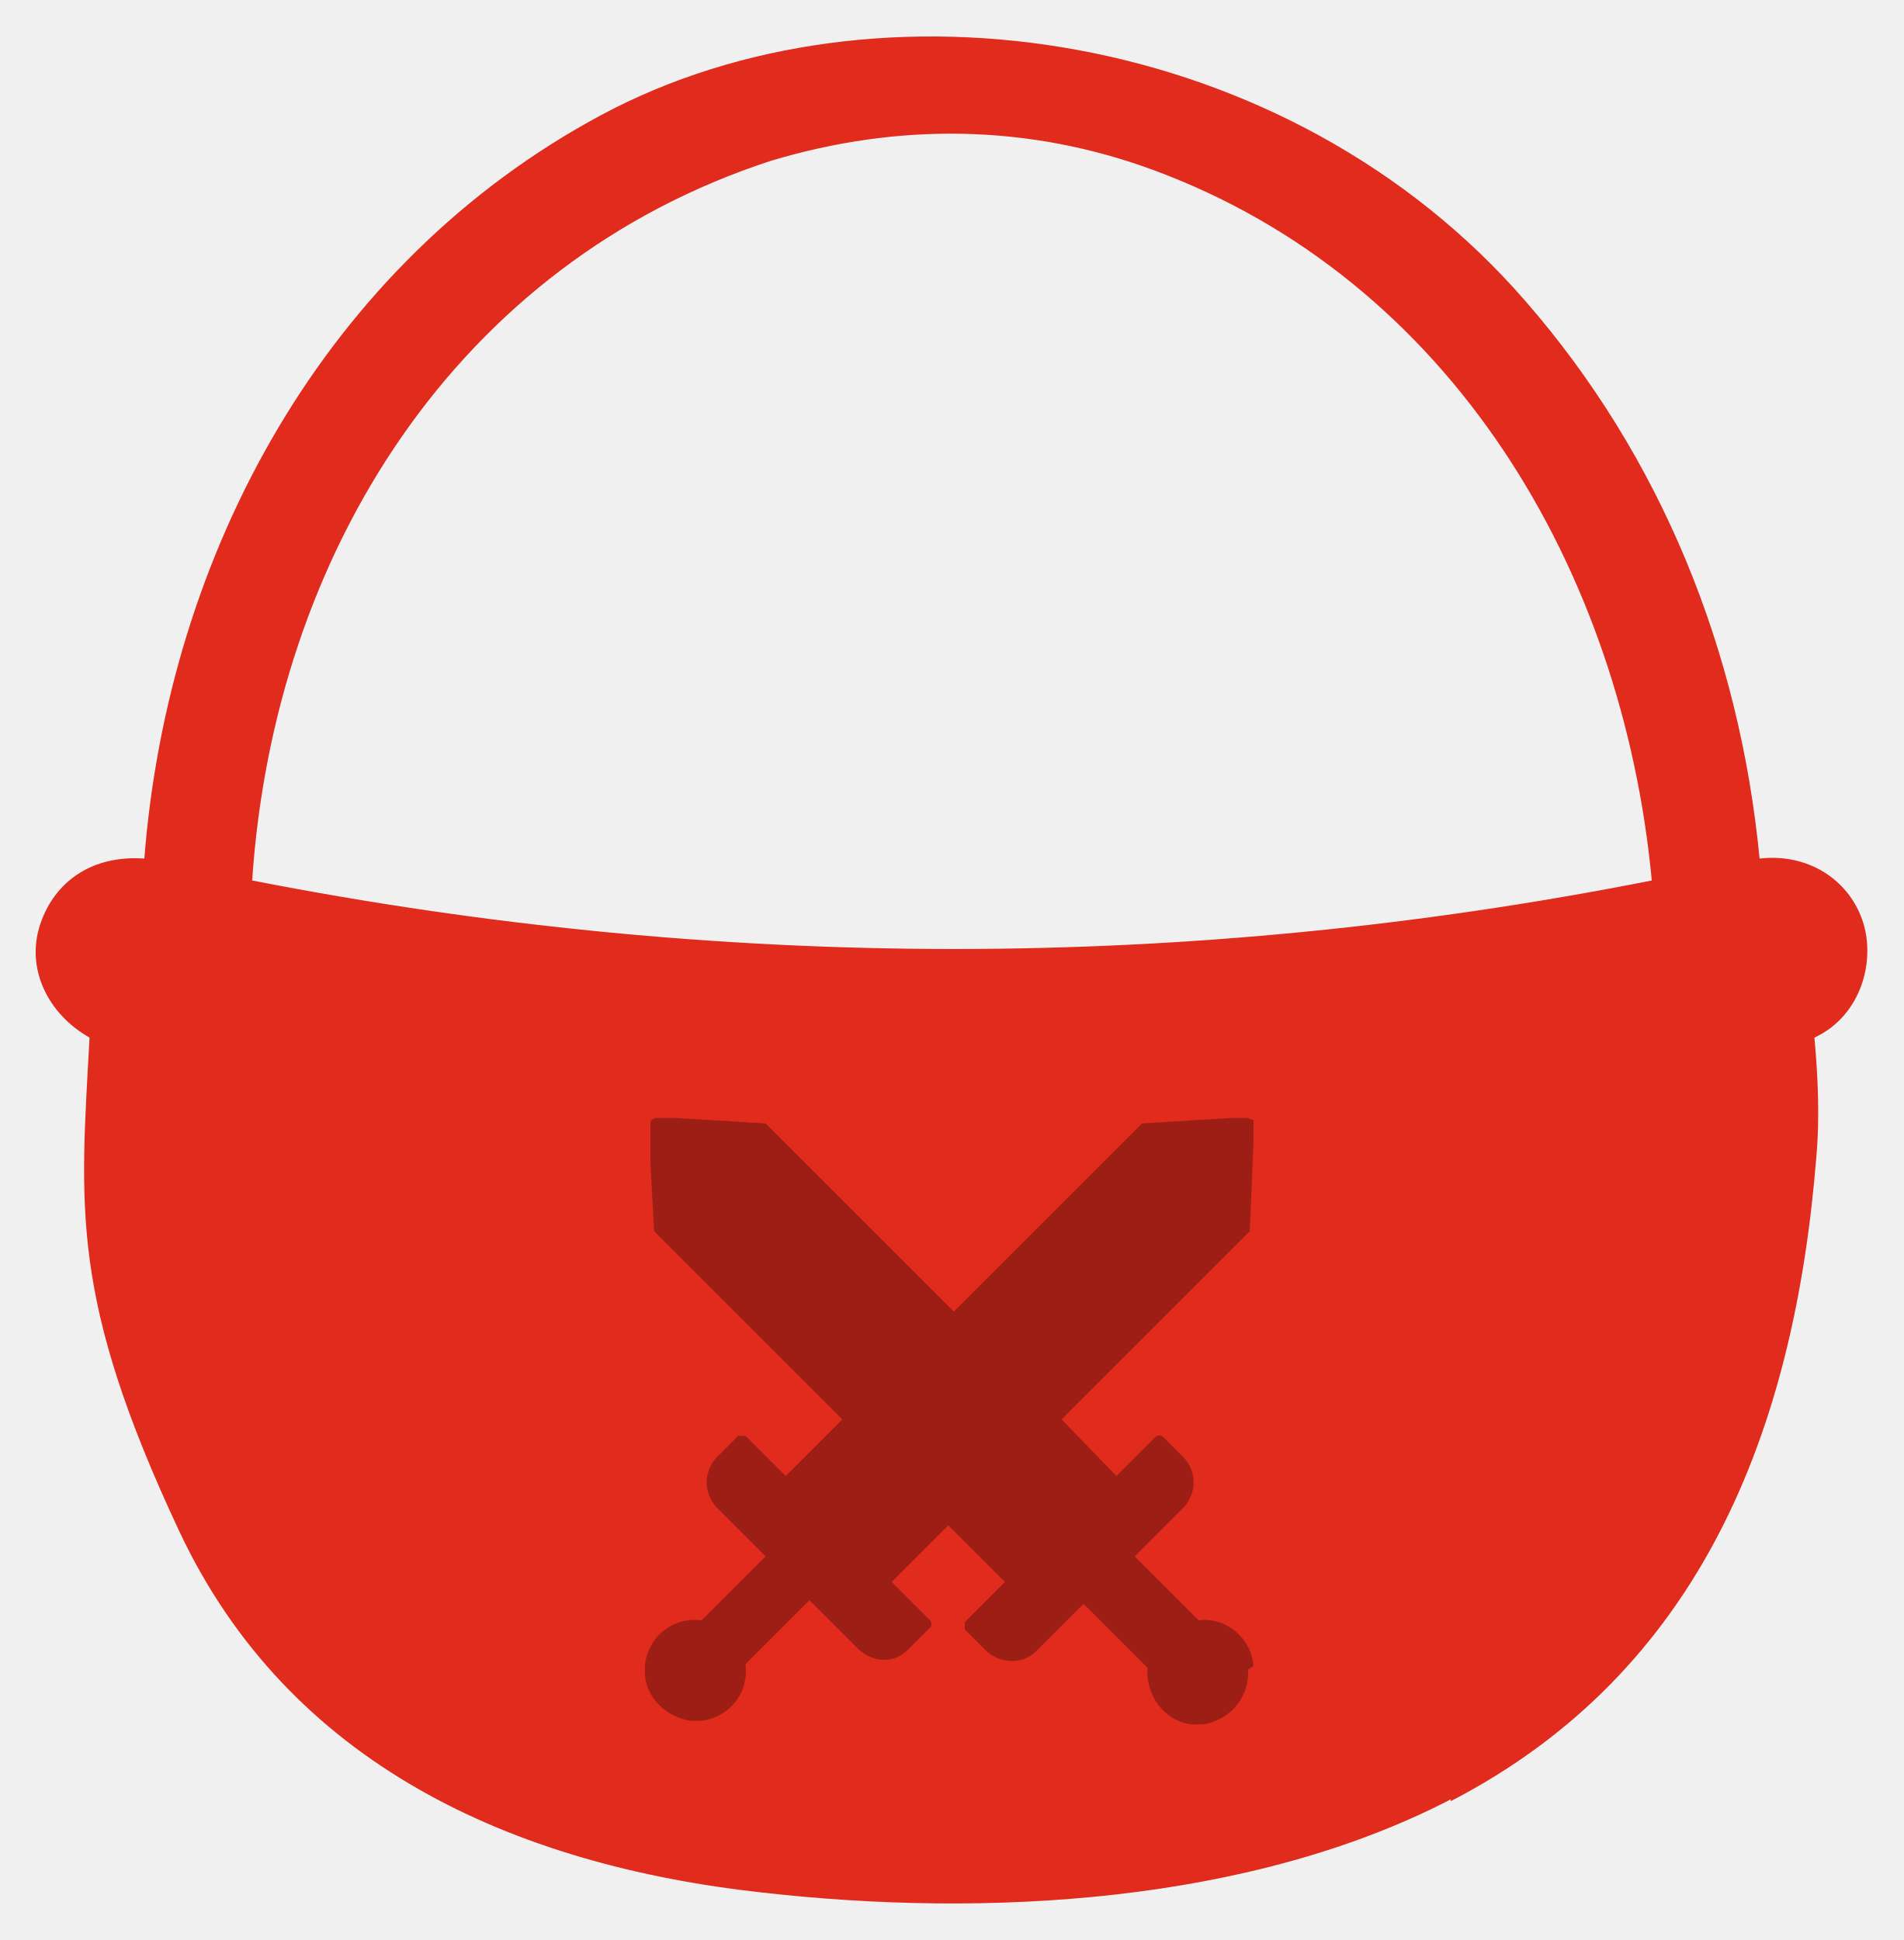
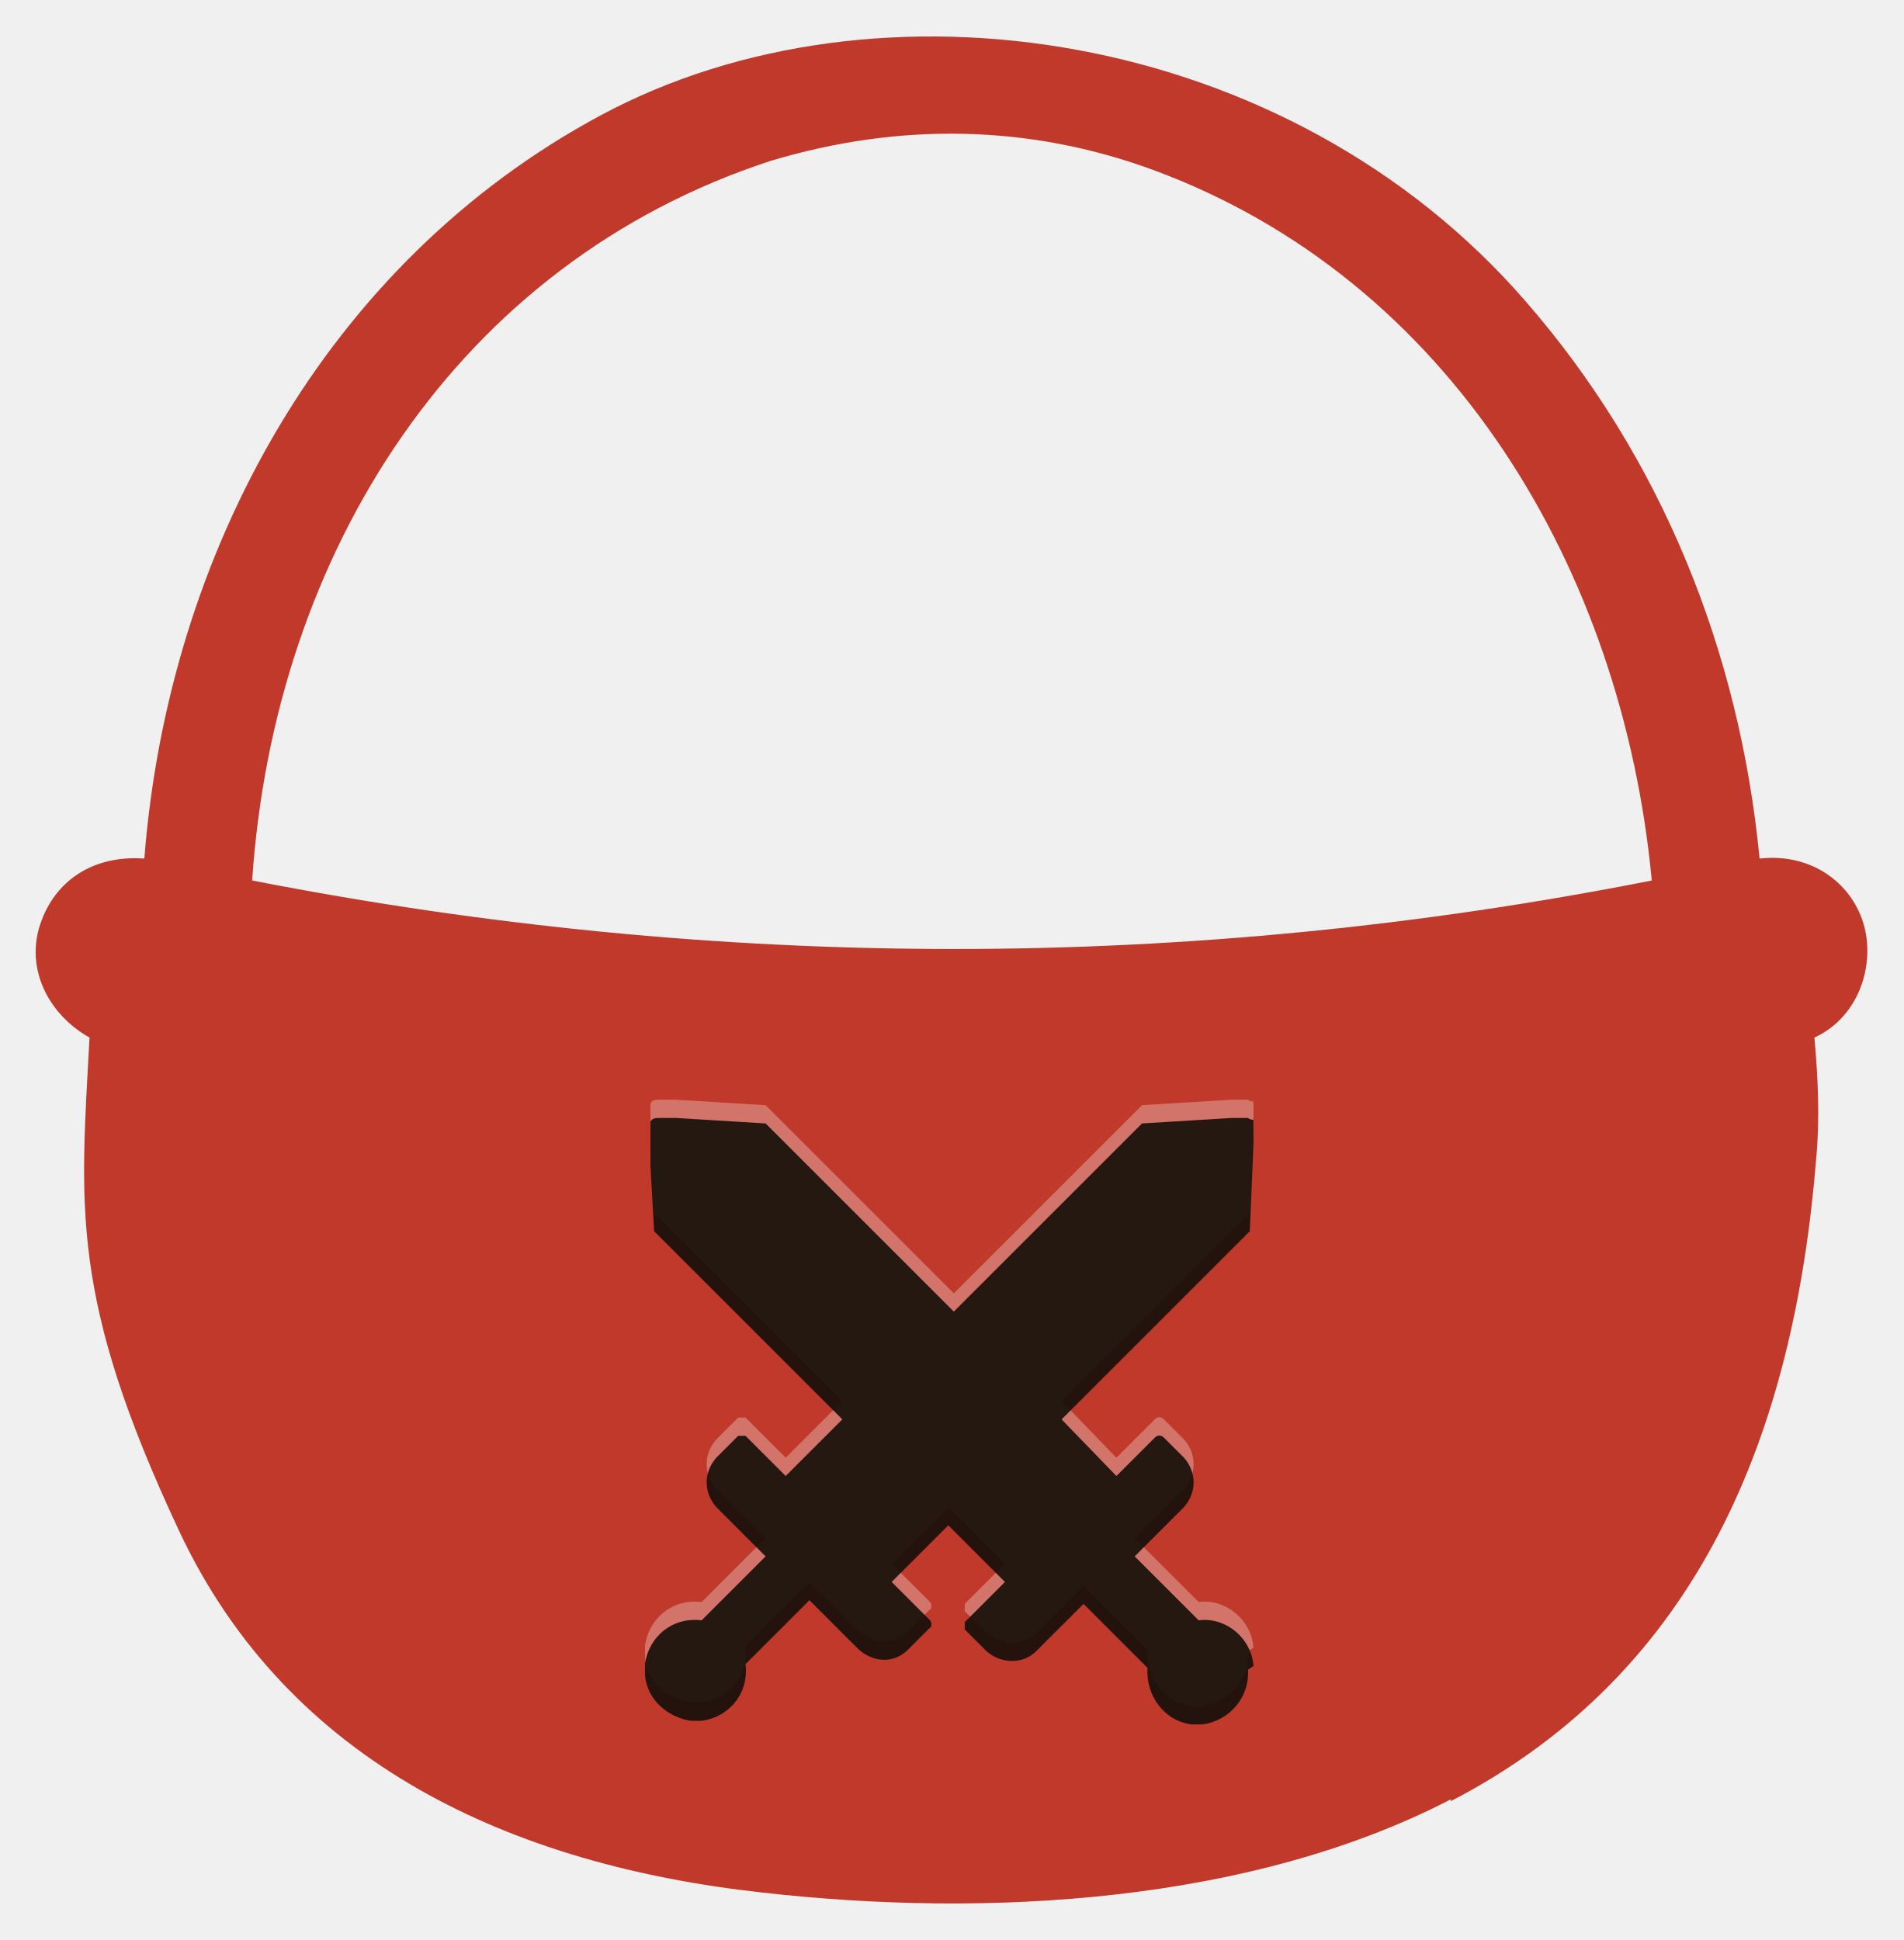
<svg xmlns="http://www.w3.org/2000/svg" xmlns:xlink="http://www.w3.org/1999/xlink" viewBox="245.2 32.8 104.2 106.2">
  <defs>
    <style>
      .st0 {
        fill: #fff;
        font-size: 79.9px;
      }

      .st0, .st1 {
        font-family: SuperBouncer-Regular, 'Super Bouncer';
      }

      .st1 {
        font-size: 47.7px;
      }

      .st2 {
        fill: url(#linear-gradient2);
      }

      .st3 {
        fill: url(#linear-gradient1);
      }

      .st4 {
        mix-blend-mode: multiply;
        opacity: .3;
      }

      .st5 {
        fill: #bf00ed;
      }

      .st6 {
        fill: #199b2e;
      }

      .st7 {
        fill: url(#radial-gradient);
      }

      .st8 {
        fill: url(#linear-gradient);
      }

      .st9 {
        fill: #774c00;
      }

      .st10 {
        isolation: isolate;
      }

      .st11 {
        fill: #00aeef;
      }

      .st12 {
        fill: #4c3612;
      }

      .st13 {
        fill: #848484;
      }

      .st14 {
        fill: url(#radial-gradient1);
      }

      .st15 {
        fill: url(#radial-gradient3);
      }

      .st16 {
        fill: url(#radial-gradient2);
      }

      .st17 {
        fill: none;
        stroke: #d8bb12;
        stroke-miterlimit: 10;
        stroke-width: 4px;
      }

      .st18 {
        fill: #e02b1d;
      }
    </style>
    <linearGradient id="linear-gradient" x1="336.2" y1="355.3" x2="442.9" y2="407.6" gradientUnits="userSpaceOnUse">
      <stop offset="0" stop-color="#848484" />
      <stop offset=".3" stop-color="#dadbdc" />
      <stop offset=".6" stop-color="#848484" />
      <stop offset="1" stop-color="#67696a" />
    </linearGradient>
    <linearGradient id="linear-gradient1" x1="351.1" y1="380.9" x2="417.6" y2="447.4" gradientUnits="userSpaceOnUse">
      <stop offset="0" stop-color="#bababa" />
      <stop offset=".3" stop-color="#fff" />
      <stop offset="1" stop-color="#929394" />
    </linearGradient>
    <linearGradient id="linear-gradient2" x1="368.4" y1="347.8" x2="368.4" y2="333.2" gradientUnits="userSpaceOnUse">
      <stop offset="0" stop-color="#020202" stop-opacity="0" />
      <stop offset="1" stop-color="#000" />
    </linearGradient>
    <radialGradient id="radial-gradient" cx="420.9" cy="329.4" fx="420.9" fy="329.4" r="9.9" gradientUnits="userSpaceOnUse">
      <stop offset="0" stop-color="#fffcdf" />
      <stop offset=".3" stop-color="#d8bb12" />
      <stop offset="1" stop-color="#332d04" />
    </radialGradient>
    <radialGradient id="radial-gradient1" cx="387.6" fx="387.6" xlink:href="#radial-gradient" />
    <radialGradient id="radial-gradient2" cx="354.3" fx="354.3" r="9.9" xlink:href="#radial-gradient" />
    <radialGradient id="radial-gradient3" cx="320.9" fx="320.9" xlink:href="#radial-gradient" />
  </defs>
  <g style="isolation:isolate">
    <g id="UZ4a6q">
-       <path class="st18" d="M324.6,131.3c-11,5.7-25.4,6.5-37.7,5.1-13.6-1.5-25.9-7-31.9-19.8s-5.4-17.7-4.9-27c-2.3-1.3-3.5-3.8-2.7-6.2s2.9-3.8,5.7-3.6c1.3-16.7,9.9-32.6,25-40.7s37.6-4.8,50.6,10.2c7.4,8.5,11.7,19.1,12.8,30.5,2.6-.3,4.8,1.1,5.6,3.3s0,5.3-2.6,6.5c.2,2.2.3,4.4.1,6.6-1.2,14.9-6.3,28.1-20,35.2ZM259,81c25.6,5,51.3,5,76.6,0-1.6-17-11-32.9-27.3-38.9-6.8-2.5-13.9-2.6-20.9-.5-17.2,5.6-27.2,21.5-28.4,39.4Z" />
+       <path fill="#c0392b" d="M324.6,131.3c-11,5.7-25.4,6.5-37.7,5.1-13.6-1.5-25.9-7-31.9-19.8s-5.4-17.7-4.9-27c-2.3-1.3-3.5-3.8-2.7-6.2s2.9-3.8,5.7-3.6c1.3-16.7,9.9-32.6,25-40.7s37.6-4.8,50.6,10.2c7.4,8.5,11.7,19.1,12.8,30.5,2.6-.3,4.8,1.1,5.6,3.3s0,5.3-2.6,6.5c.2,2.2.3,4.4.1,6.6-1.2,14.9-6.3,28.1-20,35.2ZM259,81c25.6,5,51.3,5,76.6,0-1.6-17-11-32.9-27.3-38.9-6.8-2.5-13.9-2.6-20.9-.5-17.2,5.6-27.2,21.5-28.4,39.4Z" />
    </g>
-     <path class="st4" d="M313.8,124c-.1-1.5-1.5-2.7-3-2.5l-3.5-3.5,2.7-2.7c.7-.8.7-1.9,0-2.7l-1.1-1.1c-.1-.1-.3-.2-.5,0l-2.1,2.1-3-3.1,10.3-10.3.2-4.8v-1c0,0,0-.2,0-.3,0,0-.2,0-.3-.1-.3,0-.6,0-.9,0l-4.9.3-10.3,10.3-10.3-10.3-4.9-.3c-.3,0-.6,0-.9,0-.2,0-.4,0-.5.2v.5s0,.1,0,.1v1c0,.3,0,.5,0,.8l.2,3.6,10.3,10.3-3.1,3.1-2.2-2.2c-.1,0-.3,0-.4,0l-1.2,1.2c-.7.8-.7,1.9,0,2.7l2.7,2.7-3.5,3.5c-1.6-.2-2.9.9-3.1,2.4v.6c.1,1.3,1.2,2.3,2.5,2.5h.6c1.5-.2,2.6-1.5,2.4-3.1l3.5-3.5,2.7,2.7c.8.7,1.9.8,2.7,0l1.2-1.2c.1,0,.1-.3,0-.4l-2.1-2.1,3.1-3.1,3.1,3.1-2.2,2.2c0,.1,0,.3,0,.4l1.2,1.2c.8.7,2,.7,2.7,0l2.6-2.6,3.5,3.5c-.1,1.5.9,2.9,2.4,3.1h.6c1.5-.2,2.6-1.5,2.5-3Z" />
+     <g fill="#ffffff" opacity="0.30" transform="translate(0 -1)">
+       <path d="M313.8,124c-.1-1.5-1.5-2.7-3-2.5l-3.5-3.5,2.7-2.7c.7-.8.7-1.9,0-2.7l-1.1-1.1c-.1-.1-.3-.2-.5,0l-2.1,2.1-3-3.1,10.3-10.3.2-4.8v-1c0,0,0-.2,0-.3,0,0-.2,0-.3-.1-.3,0-.6,0-.9,0l-4.9.3-10.3,10.3-10.3-10.3-4.9-.3c-.3,0-.6,0-.9,0-.2,0-.4,0-.5.2v.5s0,.1,0,.1v1c0,.3,0,.5,0,.8l.2,3.6,10.3,10.3-3.1,3.1-2.2-2.2c-.1,0-.3,0-.4,0l-1.2,1.2c-.7.8-.7,1.9,0,2.7l2.7,2.7-3.5,3.5c-1.6-.2-2.9.9-3.1,2.4v.6c.1,1.3,1.2,2.3,2.5,2.5h.6c1.5-.2,2.6-1.5,2.4-3.1l3.5-3.5,2.7,2.7c.8.7,1.9.8,2.7,0l1.2-1.2c.1,0,.1-.3,0-.4l-2.1-2.1,3.1-3.1,3.1,3.1-2.2,2.2c0,.1,0,.3,0,.4l1.2,1.2c.8.7,2,.7,2.7,0l2.6-2.6,3.5,3.5c-.1,1.5.9,2.9,2.4,3.1h.6c1.5-.2,2.6-1.5,2.5-3Z" />
+     </g>
+     <g fill="#16100a" opacity="0.92">
+       <path d="M313.8,124c-.1-1.5-1.5-2.7-3-2.5l-3.5-3.5,2.7-2.7c.7-.8.7-1.9,0-2.7l-1.1-1.1c-.1-.1-.3-.2-.5,0l-2.1,2.1-3-3.1,10.3-10.3.2-4.8v-1c0,0,0-.2,0-.3,0,0-.2,0-.3-.1-.3,0-.6,0-.9,0l-4.9.3-10.3,10.3-10.3-10.3-4.9-.3c-.3,0-.6,0-.9,0-.2,0-.4,0-.5.2v.5s0,.1,0,.1v1c0,.3,0,.5,0,.8l.2,3.6,10.3,10.3-3.1,3.1-2.2-2.2c-.1,0-.3,0-.4,0l-1.2,1.2c-.7.8-.7,1.9,0,2.7l2.7,2.7-3.5,3.5c-1.6-.2-2.9.9-3.1,2.4v.6c.1,1.3,1.2,2.3,2.5,2.5h.6c1.5-.2,2.6-1.5,2.4-3.1l3.5-3.5,2.7,2.7c.8.7,1.9.8,2.7,0l1.2-1.2c.1,0,.1-.3,0-.4l-2.1-2.1,3.1-3.1,3.1,3.1-2.2,2.2c0,.1,0,.3,0,.4l1.2,1.2c.8.7,2,.7,2.7,0l2.6-2.6,3.5,3.5c-.1,1.5.9,2.9,2.4,3.1h.6c1.5-.2,2.6-1.5,2.5-3Z" />
+     </g>
  </g>
</svg>
